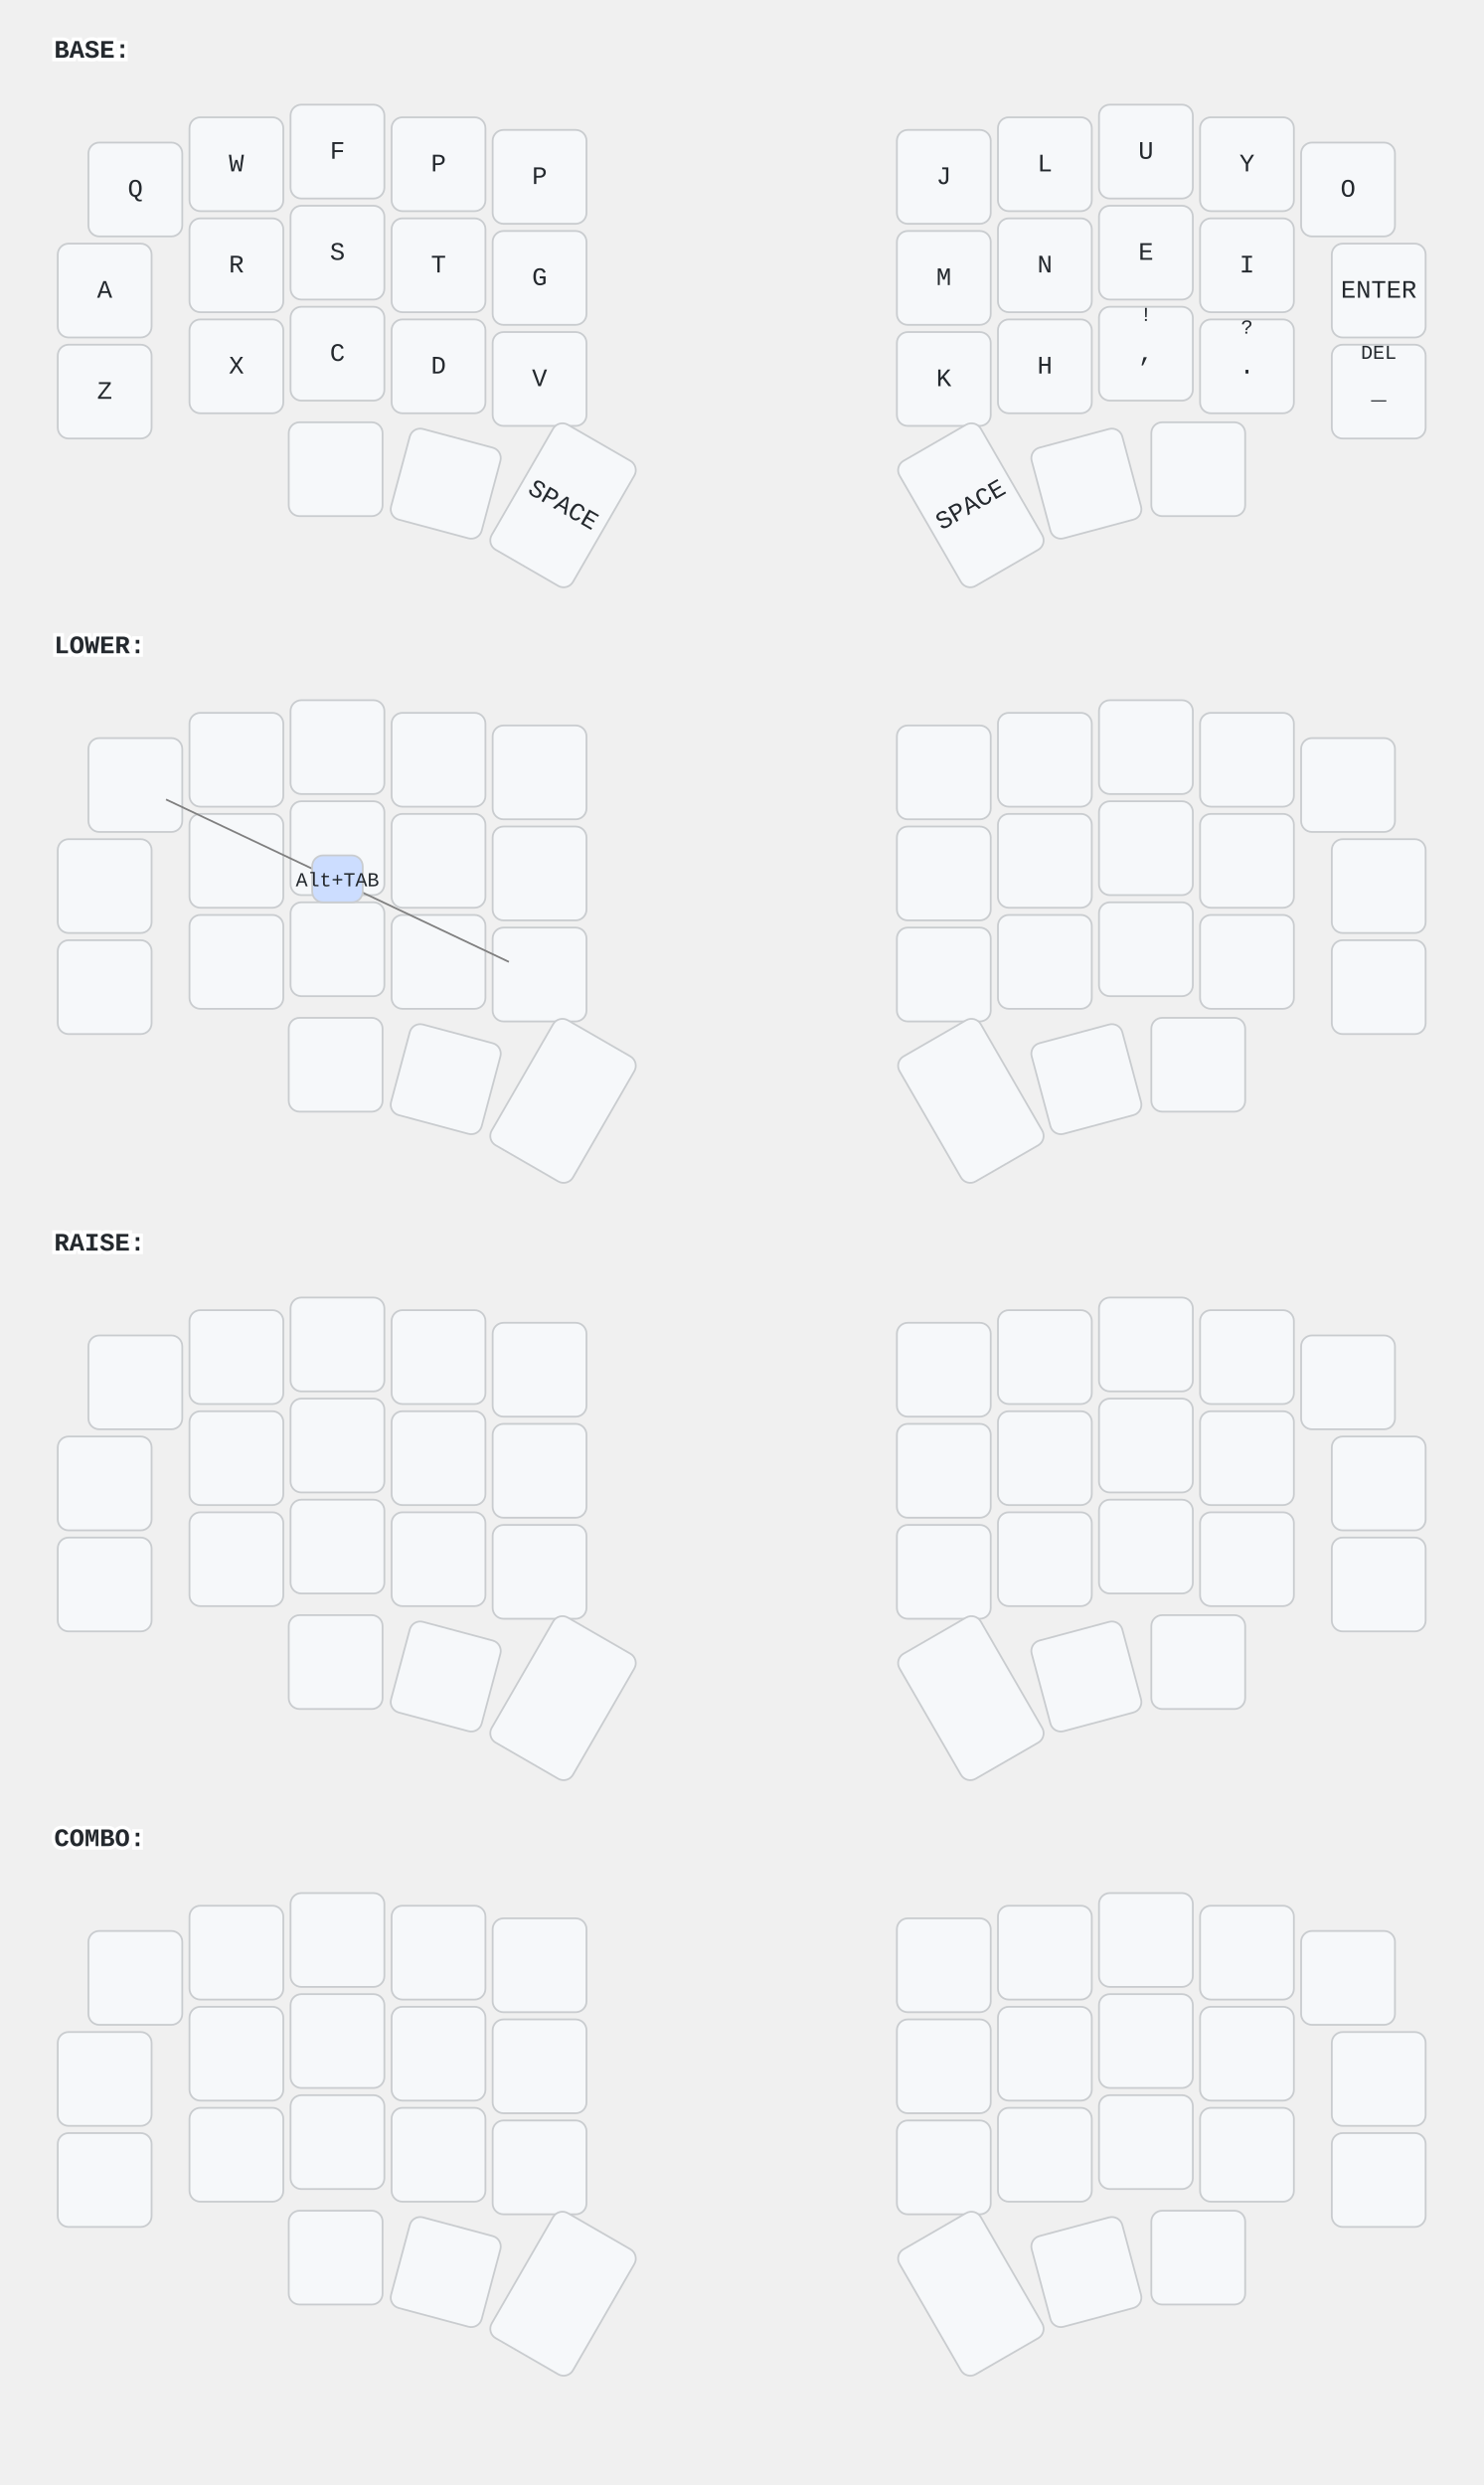
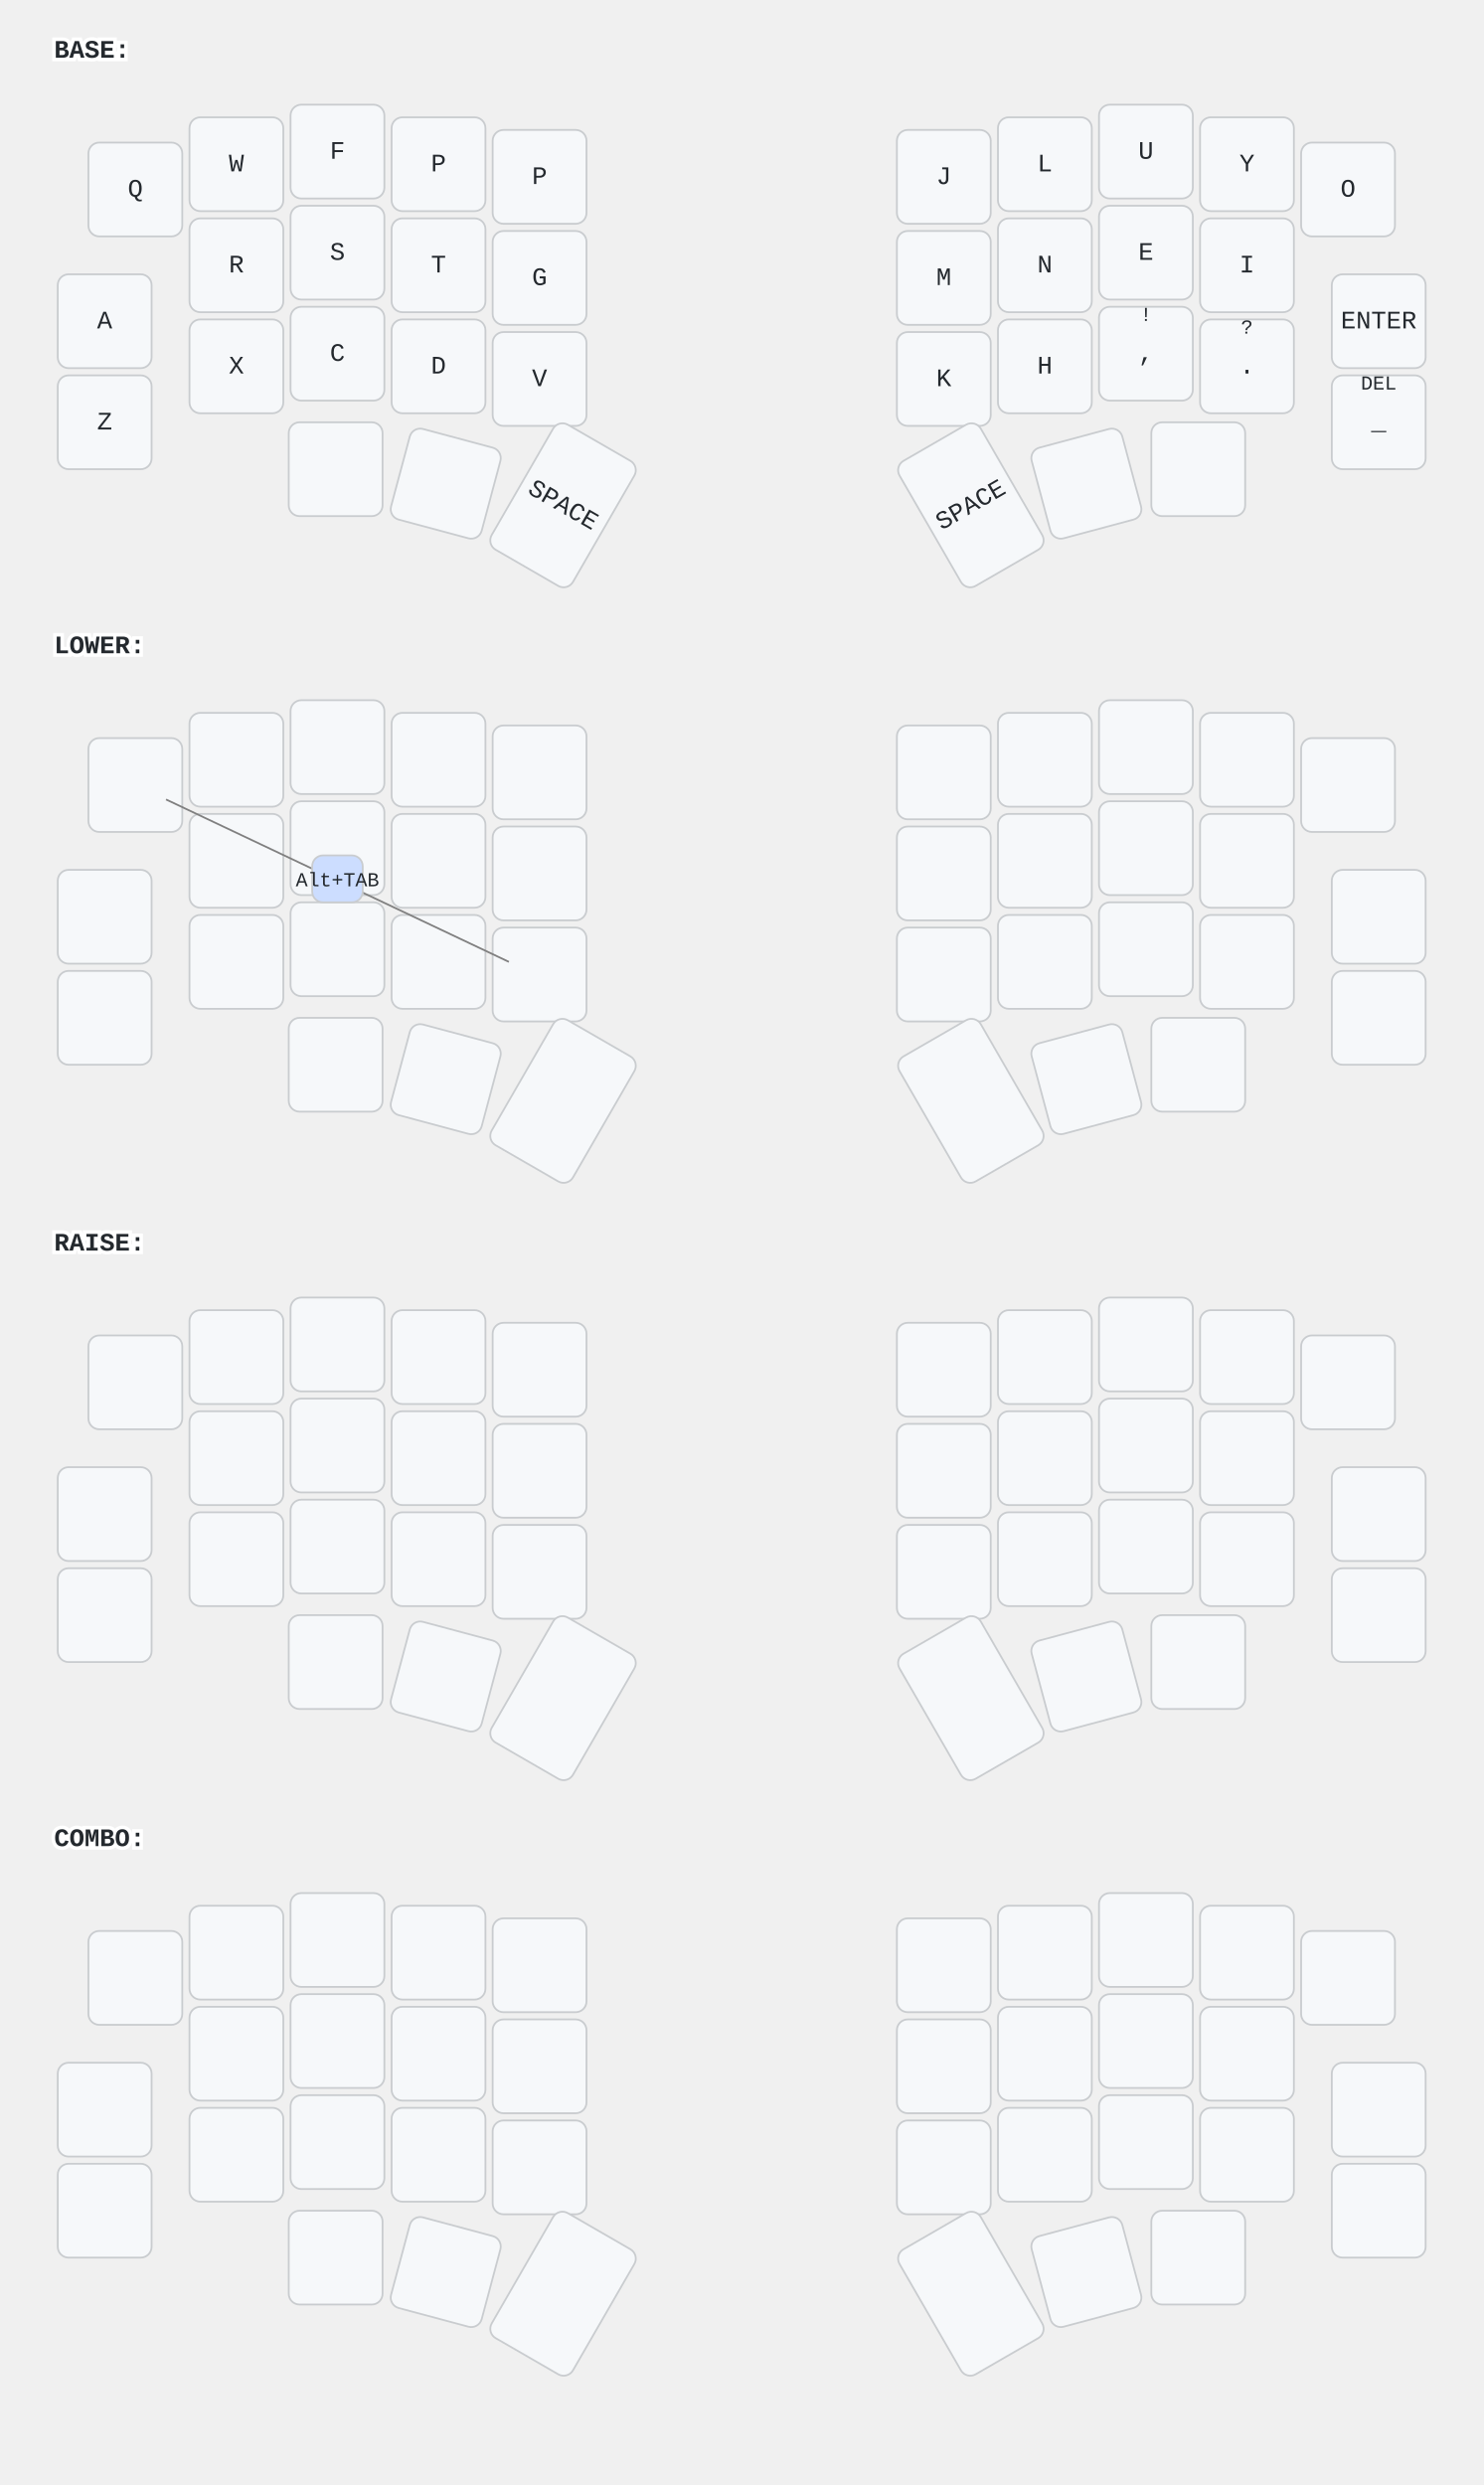
<svg xmlns="http://www.w3.org/2000/svg" width="822" height="1377" viewBox="0 0 822 1377" class="keymap">
  <style>/* inherit to force styles through use tags */
svg path {
    fill: inherit;
}

/* font and background color specifications */
svg.keymap {
    font-family: SFMono-Regular,Consolas,Liberation Mono,Menlo,monospace;
    font-size: 14px;
    font-kerning: normal;
    text-rendering: optimizeLegibility;
    fill: #24292e;
}

/* default key styling */
rect.key {
    fill: #f6f8fa;
}

rect.key, rect.combo {
    stroke: #c9cccf;
    stroke-width: 1;
}

/* default key side styling, only used is draw_key_sides is set */
rect.side {
    filter: brightness(90%);
}

/* color accent for combo boxes */
rect.combo, rect.combo-separate {
    fill: #cdf;
}

/* color accent for held keys */
rect.held, rect.combo.held {
    fill: #fdd;
}

/* color accent for ghost (optional) keys */
rect.ghost, rect.combo.ghost {
    stroke-dasharray: 4, 4;
    stroke-width: 2;
}

text {
    text-anchor: middle;
    dominant-baseline: middle;
}

/* styling for layer labels */
text.label {
    font-weight: bold;
    text-anchor: start;
    stroke: white;
    stroke-width: 4;
    paint-order: stroke;
}

/* styling for optional footer */
text.footer {
    text-anchor: end;
    dominant-baseline: auto;
    stroke: white;
    stroke-width: 4;
    paint-order: stroke;
}

/* styling for combo tap, and key non-tap label text */
text.combo, text.hold, text.shifted, text.left, text.right {
    font-size: 11px;
}

text.hold {
    text-anchor: middle;
    dominant-baseline: auto;
}

text.shifted {
    text-anchor: middle;
    dominant-baseline: hanging;
}

text.left {
    text-anchor: start;
}

text.right {
    text-anchor: end;
}

text.layer-activator {
    text-decoration: underline;
}

/* styling for hold/shifted label text in combo box */
text.combo.hold, text.combo.shifted, text.combo.left, text.combo.right {
    font-size: 8px;
}

/* lighter symbol for transparent keys */
text.trans {
    fill: #7b7e81;
}

/* styling for combo dendrons */
path.combo {
    stroke-width: 1;
    stroke: gray;
    fill: none;
}

/* Start Tabler Icons Cleanup */
/* cannot use height/width with glyphs */
.icon-tabler &gt; path {
    fill: inherit;
    stroke: inherit;
    stroke-width: 2;
}
/* hide tabler's default box */
.icon-tabler &gt; path[stroke="none"][fill="none"] {
    visibility: hidden;
}
/* End Tabler Icons Cleanup */
</style>
  <g transform="translate(30, 0)" class="layer-BASE">
    <text x="0" y="28" class="label" id="BASE">BASE:</text>
    <g transform="translate(0, 56)">
      <g transform="translate(45, 49)" class="key keypos-0">
        <rect rx="6" ry="6" x="-26" y="-26" width="52" height="52" class="key" />
        <text x="0" y="0" class="key tap">Q</text>
      </g>
      <g transform="translate(101, 35)" class="key keypos-1">
        <rect rx="6" ry="6" x="-26" y="-26" width="52" height="52" class="key" />
        <text x="0" y="0" class="key tap">W</text>
      </g>
      <g transform="translate(157, 28)" class="key keypos-2">
        <rect rx="6" ry="6" x="-26" y="-26" width="52" height="52" class="key" />
        <text x="0" y="0" class="key tap">F</text>
      </g>
      <g transform="translate(213, 35)" class="key keypos-3">
        <rect rx="6" ry="6" x="-26" y="-26" width="52" height="52" class="key" />
        <text x="0" y="0" class="key tap">P</text>
      </g>
      <g transform="translate(269, 42)" class="key keypos-4">
        <rect rx="6" ry="6" x="-26" y="-26" width="52" height="52" class="key" />
        <text x="0" y="0" class="key tap">P</text>
      </g>
      <g transform="translate(493, 42)" class="key keypos-5">
        <rect rx="6" ry="6" x="-26" y="-26" width="52" height="52" class="key" />
        <text x="0" y="0" class="key tap">J</text>
      </g>
      <g transform="translate(549, 35)" class="key keypos-6">
        <rect rx="6" ry="6" x="-26" y="-26" width="52" height="52" class="key" />
        <text x="0" y="0" class="key tap">L</text>
      </g>
      <g transform="translate(605, 28)" class="key keypos-7">
        <rect rx="6" ry="6" x="-26" y="-26" width="52" height="52" class="key" />
        <text x="0" y="0" class="key tap">U</text>
      </g>
      <g transform="translate(661, 35)" class="key keypos-8">
        <rect rx="6" ry="6" x="-26" y="-26" width="52" height="52" class="key" />
        <text x="0" y="0" class="key tap">Y</text>
      </g>
      <g transform="translate(717, 49)" class="key keypos-9">
        <rect rx="6" ry="6" x="-26" y="-26" width="52" height="52" class="key" />
        <text x="0" y="0" class="key tap">O</text>
      </g>
-       <g transform="translate(28, 105)" class="key keypos-10">
+       <g transform="translate(28, 122)" class="key keypos-10">
        <rect rx="6" ry="6" x="-26" y="-26" width="52" height="52" class="key" />
        <text x="0" y="0" class="key tap">A</text>
      </g>
      <g transform="translate(101, 91)" class="key keypos-11">
        <rect rx="6" ry="6" x="-26" y="-26" width="52" height="52" class="key" />
        <text x="0" y="0" class="key tap">R</text>
      </g>
      <g transform="translate(157, 84)" class="key keypos-12">
        <rect rx="6" ry="6" x="-26" y="-26" width="52" height="52" class="key" />
        <text x="0" y="0" class="key tap">S</text>
      </g>
      <g transform="translate(213, 91)" class="key keypos-13">
        <rect rx="6" ry="6" x="-26" y="-26" width="52" height="52" class="key" />
        <text x="0" y="0" class="key tap">T</text>
      </g>
      <g transform="translate(269, 98)" class="key keypos-14">
        <rect rx="6" ry="6" x="-26" y="-26" width="52" height="52" class="key" />
        <text x="0" y="0" class="key tap">G</text>
      </g>
      <g transform="translate(493, 98)" class="key keypos-15">
        <rect rx="6" ry="6" x="-26" y="-26" width="52" height="52" class="key" />
        <text x="0" y="0" class="key tap">M</text>
      </g>
      <g transform="translate(549, 91)" class="key keypos-16">
        <rect rx="6" ry="6" x="-26" y="-26" width="52" height="52" class="key" />
        <text x="0" y="0" class="key tap">N</text>
      </g>
      <g transform="translate(605, 84)" class="key keypos-17">
        <rect rx="6" ry="6" x="-26" y="-26" width="52" height="52" class="key" />
        <text x="0" y="0" class="key tap">E</text>
      </g>
      <g transform="translate(661, 91)" class="key keypos-18">
        <rect rx="6" ry="6" x="-26" y="-26" width="52" height="52" class="key" />
        <text x="0" y="0" class="key tap">I</text>
      </g>
-       <g transform="translate(734, 105)" class="key keypos-19">
+       <g transform="translate(734, 122)" class="key keypos-19">
        <rect rx="6" ry="6" x="-26" y="-26" width="52" height="52" class="key" />
        <text x="0" y="0" class="key tap">ENTER</text>
      </g>
-       <g transform="translate(28, 161)" class="key keypos-20">
+       <g transform="translate(28, 178)" class="key keypos-20">
        <rect rx="6" ry="6" x="-26" y="-26" width="52" height="52" class="key" />
        <text x="0" y="0" class="key tap">Z</text>
      </g>
      <g transform="translate(101, 147)" class="key keypos-21">
        <rect rx="6" ry="6" x="-26" y="-26" width="52" height="52" class="key" />
        <text x="0" y="0" class="key tap">X</text>
      </g>
      <g transform="translate(157, 140)" class="key keypos-22">
        <rect rx="6" ry="6" x="-26" y="-26" width="52" height="52" class="key" />
        <text x="0" y="0" class="key tap">C</text>
      </g>
      <g transform="translate(213, 147)" class="key keypos-23">
        <rect rx="6" ry="6" x="-26" y="-26" width="52" height="52" class="key" />
        <text x="0" y="0" class="key tap">D</text>
      </g>
      <g transform="translate(269, 154)" class="key keypos-24">
        <rect rx="6" ry="6" x="-26" y="-26" width="52" height="52" class="key" />
        <text x="0" y="0" class="key tap">V</text>
      </g>
      <g transform="translate(493, 154)" class="key keypos-25">
        <rect rx="6" ry="6" x="-26" y="-26" width="52" height="52" class="key" />
        <text x="0" y="0" class="key tap">K</text>
      </g>
      <g transform="translate(549, 147)" class="key keypos-26">
        <rect rx="6" ry="6" x="-26" y="-26" width="52" height="52" class="key" />
        <text x="0" y="0" class="key tap">H</text>
      </g>
      <g transform="translate(605, 140)" class="key keypos-27">
        <rect rx="6" ry="6" x="-26" y="-26" width="52" height="52" class="key" />
        <text x="0" y="0" class="key tap">,</text>
        <text x="0" y="-24" class="key shifted">!</text>
      </g>
      <g transform="translate(661, 147)" class="key keypos-28">
        <rect rx="6" ry="6" x="-26" y="-26" width="52" height="52" class="key" />
        <text x="0" y="0" class="key tap">.</text>
        <text x="0" y="-24" class="key shifted">?</text>
      </g>
-       <g transform="translate(734, 161)" class="key keypos-29">
+       <g transform="translate(734, 178)" class="key keypos-29">
        <rect rx="6" ry="6" x="-26" y="-26" width="52" height="52" class="key" />
        <text x="0" y="0" class="key tap">_</text>
        <text x="0" y="-24" class="key shifted">DEL</text>
      </g>
      <g transform="translate(156, 204)" class="key keypos-30">
        <rect rx="6" ry="6" x="-26" y="-26" width="52" height="52" class="key" />
      </g>
      <g transform="translate(217, 212) rotate(15.0)" class="key keypos-31">
        <rect rx="6" ry="6" x="-26" y="-26" width="52" height="52" class="key" />
      </g>
      <g transform="translate(282, 224) rotate(30.0)" class="key keypos-32">
        <rect rx="6" ry="6" x="-26" y="-40" width="52" height="80" class="key" />
        <text x="0" y="0" class="key tap">SPACE</text>
      </g>
      <g transform="translate(508, 224) rotate(-30.0)" class="key keypos-33">
        <rect rx="6" ry="6" x="-26" y="-40" width="52" height="80" class="key" />
        <text x="0" y="0" class="key tap">SPACE</text>
      </g>
      <g transform="translate(572, 212) rotate(-15.0)" class="key keypos-34">
        <rect rx="6" ry="6" x="-26" y="-26" width="52" height="52" class="key" />
      </g>
      <g transform="translate(634, 204)" class="key keypos-35">
        <rect rx="6" ry="6" x="-26" y="-26" width="52" height="52" class="key" />
      </g>
    </g>
  </g>
  <g transform="translate(30, 330)" class="layer-LOWER">
    <text x="0" y="28" class="label" id="LOWER">LOWER:</text>
    <g transform="translate(0, 56)">
      <g transform="translate(45, 49)" class="key keypos-0">
        <rect rx="6" ry="6" x="-26" y="-26" width="52" height="52" class="key" />
      </g>
      <g transform="translate(101, 35)" class="key keypos-1">
        <rect rx="6" ry="6" x="-26" y="-26" width="52" height="52" class="key" />
      </g>
      <g transform="translate(157, 28)" class="key keypos-2">
        <rect rx="6" ry="6" x="-26" y="-26" width="52" height="52" class="key" />
      </g>
      <g transform="translate(213, 35)" class="key keypos-3">
        <rect rx="6" ry="6" x="-26" y="-26" width="52" height="52" class="key" />
      </g>
      <g transform="translate(269, 42)" class="key keypos-4">
        <rect rx="6" ry="6" x="-26" y="-26" width="52" height="52" class="key" />
      </g>
      <g transform="translate(493, 42)" class="key keypos-5">
        <rect rx="6" ry="6" x="-26" y="-26" width="52" height="52" class="key" />
      </g>
      <g transform="translate(549, 35)" class="key keypos-6">
        <rect rx="6" ry="6" x="-26" y="-26" width="52" height="52" class="key" />
      </g>
      <g transform="translate(605, 28)" class="key keypos-7">
        <rect rx="6" ry="6" x="-26" y="-26" width="52" height="52" class="key" />
      </g>
      <g transform="translate(661, 35)" class="key keypos-8">
        <rect rx="6" ry="6" x="-26" y="-26" width="52" height="52" class="key" />
      </g>
      <g transform="translate(717, 49)" class="key keypos-9">
        <rect rx="6" ry="6" x="-26" y="-26" width="52" height="52" class="key" />
      </g>
-       <g transform="translate(28, 105)" class="key keypos-10">
+       <g transform="translate(28, 122)" class="key keypos-10">
        <rect rx="6" ry="6" x="-26" y="-26" width="52" height="52" class="key" />
      </g>
      <g transform="translate(101, 91)" class="key keypos-11">
        <rect rx="6" ry="6" x="-26" y="-26" width="52" height="52" class="key" />
      </g>
      <g transform="translate(157, 84)" class="key keypos-12">
        <rect rx="6" ry="6" x="-26" y="-26" width="52" height="52" class="key" />
      </g>
      <g transform="translate(213, 91)" class="key keypos-13">
        <rect rx="6" ry="6" x="-26" y="-26" width="52" height="52" class="key" />
      </g>
      <g transform="translate(269, 98)" class="key keypos-14">
        <rect rx="6" ry="6" x="-26" y="-26" width="52" height="52" class="key" />
      </g>
      <g transform="translate(493, 98)" class="key keypos-15">
        <rect rx="6" ry="6" x="-26" y="-26" width="52" height="52" class="key" />
      </g>
      <g transform="translate(549, 91)" class="key keypos-16">
        <rect rx="6" ry="6" x="-26" y="-26" width="52" height="52" class="key" />
      </g>
      <g transform="translate(605, 84)" class="key keypos-17">
        <rect rx="6" ry="6" x="-26" y="-26" width="52" height="52" class="key" />
      </g>
      <g transform="translate(661, 91)" class="key keypos-18">
        <rect rx="6" ry="6" x="-26" y="-26" width="52" height="52" class="key" />
      </g>
-       <g transform="translate(734, 105)" class="key keypos-19">
-         <rect rx="6" ry="6" x="-26" y="-26" width="52" height="52" class="key" />
-       </g>
-       <g transform="translate(28, 161)" class="key keypos-20">
+       <g transform="translate(734, 122)" class="key keypos-19">
+         <rect rx="6" ry="6" x="-26" y="-26" width="52" height="52" class="key" />
+       </g>
+       <g transform="translate(28, 178)" class="key keypos-20">
        <rect rx="6" ry="6" x="-26" y="-26" width="52" height="52" class="key" />
      </g>
      <g transform="translate(101, 147)" class="key keypos-21">
        <rect rx="6" ry="6" x="-26" y="-26" width="52" height="52" class="key" />
      </g>
      <g transform="translate(157, 140)" class="key keypos-22">
        <rect rx="6" ry="6" x="-26" y="-26" width="52" height="52" class="key" />
      </g>
      <g transform="translate(213, 147)" class="key keypos-23">
        <rect rx="6" ry="6" x="-26" y="-26" width="52" height="52" class="key" />
      </g>
      <g transform="translate(269, 154)" class="key keypos-24">
        <rect rx="6" ry="6" x="-26" y="-26" width="52" height="52" class="key" />
      </g>
      <g transform="translate(493, 154)" class="key keypos-25">
        <rect rx="6" ry="6" x="-26" y="-26" width="52" height="52" class="key" />
      </g>
      <g transform="translate(549, 147)" class="key keypos-26">
        <rect rx="6" ry="6" x="-26" y="-26" width="52" height="52" class="key" />
      </g>
      <g transform="translate(605, 140)" class="key keypos-27">
        <rect rx="6" ry="6" x="-26" y="-26" width="52" height="52" class="key" />
      </g>
      <g transform="translate(661, 147)" class="key keypos-28">
        <rect rx="6" ry="6" x="-26" y="-26" width="52" height="52" class="key" />
      </g>
-       <g transform="translate(734, 161)" class="key keypos-29">
+       <g transform="translate(734, 178)" class="key keypos-29">
        <rect rx="6" ry="6" x="-26" y="-26" width="52" height="52" class="key" />
      </g>
      <g transform="translate(156, 204)" class="key keypos-30">
        <rect rx="6" ry="6" x="-26" y="-26" width="52" height="52" class="key" />
      </g>
      <g transform="translate(217, 212) rotate(15.0)" class="key keypos-31">
        <rect rx="6" ry="6" x="-26" y="-26" width="52" height="52" class="key" />
      </g>
      <g transform="translate(282, 224) rotate(30.0)" class="key keypos-32">
        <rect rx="6" ry="6" x="-26" y="-40" width="52" height="80" class="key" />
      </g>
      <g transform="translate(508, 224) rotate(-30.0)" class="key keypos-33">
        <rect rx="6" ry="6" x="-26" y="-40" width="52" height="80" class="key" />
      </g>
      <g transform="translate(572, 212) rotate(-15.0)" class="key keypos-34">
        <rect rx="6" ry="6" x="-26" y="-26" width="52" height="52" class="key" />
      </g>
      <g transform="translate(634, 204)" class="key keypos-35">
        <rect rx="6" ry="6" x="-26" y="-26" width="52" height="52" class="key" />
      </g>
      <g class="combo combopos-0">
        <path d="M157,102 l95,45" class="combo" />
        <path d="M157,102 l-95,-45" class="combo" />
        <rect rx="6" ry="6" x="143" y="88" width="28" height="26" class="combo" />
        <text x="157" y="102" class="combo tap">Alt+TAB</text>
      </g>
    </g>
  </g>
  <g transform="translate(30, 661)" class="layer-RAISE">
    <text x="0" y="28" class="label" id="RAISE">RAISE:</text>
    <g transform="translate(0, 56)">
      <g transform="translate(45, 49)" class="key keypos-0">
        <rect rx="6" ry="6" x="-26" y="-26" width="52" height="52" class="key" />
      </g>
      <g transform="translate(101, 35)" class="key keypos-1">
        <rect rx="6" ry="6" x="-26" y="-26" width="52" height="52" class="key" />
      </g>
      <g transform="translate(157, 28)" class="key keypos-2">
        <rect rx="6" ry="6" x="-26" y="-26" width="52" height="52" class="key" />
      </g>
      <g transform="translate(213, 35)" class="key keypos-3">
        <rect rx="6" ry="6" x="-26" y="-26" width="52" height="52" class="key" />
      </g>
      <g transform="translate(269, 42)" class="key keypos-4">
        <rect rx="6" ry="6" x="-26" y="-26" width="52" height="52" class="key" />
      </g>
      <g transform="translate(493, 42)" class="key keypos-5">
        <rect rx="6" ry="6" x="-26" y="-26" width="52" height="52" class="key" />
      </g>
      <g transform="translate(549, 35)" class="key keypos-6">
        <rect rx="6" ry="6" x="-26" y="-26" width="52" height="52" class="key" />
      </g>
      <g transform="translate(605, 28)" class="key keypos-7">
        <rect rx="6" ry="6" x="-26" y="-26" width="52" height="52" class="key" />
      </g>
      <g transform="translate(661, 35)" class="key keypos-8">
        <rect rx="6" ry="6" x="-26" y="-26" width="52" height="52" class="key" />
      </g>
      <g transform="translate(717, 49)" class="key keypos-9">
        <rect rx="6" ry="6" x="-26" y="-26" width="52" height="52" class="key" />
      </g>
-       <g transform="translate(28, 105)" class="key keypos-10">
+       <g transform="translate(28, 122)" class="key keypos-10">
        <rect rx="6" ry="6" x="-26" y="-26" width="52" height="52" class="key" />
      </g>
      <g transform="translate(101, 91)" class="key keypos-11">
        <rect rx="6" ry="6" x="-26" y="-26" width="52" height="52" class="key" />
      </g>
      <g transform="translate(157, 84)" class="key keypos-12">
        <rect rx="6" ry="6" x="-26" y="-26" width="52" height="52" class="key" />
      </g>
      <g transform="translate(213, 91)" class="key keypos-13">
        <rect rx="6" ry="6" x="-26" y="-26" width="52" height="52" class="key" />
      </g>
      <g transform="translate(269, 98)" class="key keypos-14">
        <rect rx="6" ry="6" x="-26" y="-26" width="52" height="52" class="key" />
      </g>
      <g transform="translate(493, 98)" class="key keypos-15">
        <rect rx="6" ry="6" x="-26" y="-26" width="52" height="52" class="key" />
      </g>
      <g transform="translate(549, 91)" class="key keypos-16">
        <rect rx="6" ry="6" x="-26" y="-26" width="52" height="52" class="key" />
      </g>
      <g transform="translate(605, 84)" class="key keypos-17">
        <rect rx="6" ry="6" x="-26" y="-26" width="52" height="52" class="key" />
      </g>
      <g transform="translate(661, 91)" class="key keypos-18">
        <rect rx="6" ry="6" x="-26" y="-26" width="52" height="52" class="key" />
      </g>
-       <g transform="translate(734, 105)" class="key keypos-19">
-         <rect rx="6" ry="6" x="-26" y="-26" width="52" height="52" class="key" />
-       </g>
-       <g transform="translate(28, 161)" class="key keypos-20">
+       <g transform="translate(734, 122)" class="key keypos-19">
+         <rect rx="6" ry="6" x="-26" y="-26" width="52" height="52" class="key" />
+       </g>
+       <g transform="translate(28, 178)" class="key keypos-20">
        <rect rx="6" ry="6" x="-26" y="-26" width="52" height="52" class="key" />
      </g>
      <g transform="translate(101, 147)" class="key keypos-21">
        <rect rx="6" ry="6" x="-26" y="-26" width="52" height="52" class="key" />
      </g>
      <g transform="translate(157, 140)" class="key keypos-22">
        <rect rx="6" ry="6" x="-26" y="-26" width="52" height="52" class="key" />
      </g>
      <g transform="translate(213, 147)" class="key keypos-23">
        <rect rx="6" ry="6" x="-26" y="-26" width="52" height="52" class="key" />
      </g>
      <g transform="translate(269, 154)" class="key keypos-24">
        <rect rx="6" ry="6" x="-26" y="-26" width="52" height="52" class="key" />
      </g>
      <g transform="translate(493, 154)" class="key keypos-25">
        <rect rx="6" ry="6" x="-26" y="-26" width="52" height="52" class="key" />
      </g>
      <g transform="translate(549, 147)" class="key keypos-26">
        <rect rx="6" ry="6" x="-26" y="-26" width="52" height="52" class="key" />
      </g>
      <g transform="translate(605, 140)" class="key keypos-27">
        <rect rx="6" ry="6" x="-26" y="-26" width="52" height="52" class="key" />
      </g>
      <g transform="translate(661, 147)" class="key keypos-28">
        <rect rx="6" ry="6" x="-26" y="-26" width="52" height="52" class="key" />
      </g>
-       <g transform="translate(734, 161)" class="key keypos-29">
+       <g transform="translate(734, 178)" class="key keypos-29">
        <rect rx="6" ry="6" x="-26" y="-26" width="52" height="52" class="key" />
      </g>
      <g transform="translate(156, 204)" class="key keypos-30">
        <rect rx="6" ry="6" x="-26" y="-26" width="52" height="52" class="key" />
      </g>
      <g transform="translate(217, 212) rotate(15.0)" class="key keypos-31">
        <rect rx="6" ry="6" x="-26" y="-26" width="52" height="52" class="key" />
      </g>
      <g transform="translate(282, 224) rotate(30.0)" class="key keypos-32">
        <rect rx="6" ry="6" x="-26" y="-40" width="52" height="80" class="key" />
      </g>
      <g transform="translate(508, 224) rotate(-30.0)" class="key keypos-33">
        <rect rx="6" ry="6" x="-26" y="-40" width="52" height="80" class="key" />
      </g>
      <g transform="translate(572, 212) rotate(-15.0)" class="key keypos-34">
        <rect rx="6" ry="6" x="-26" y="-26" width="52" height="52" class="key" />
      </g>
      <g transform="translate(634, 204)" class="key keypos-35">
        <rect rx="6" ry="6" x="-26" y="-26" width="52" height="52" class="key" />
      </g>
    </g>
  </g>
  <g transform="translate(30, 991)" class="layer-COMBO">
    <text x="0" y="28" class="label" id="COMBO">COMBO:</text>
    <g transform="translate(0, 56)">
      <g transform="translate(45, 49)" class="key keypos-0">
        <rect rx="6" ry="6" x="-26" y="-26" width="52" height="52" class="key" />
      </g>
      <g transform="translate(101, 35)" class="key keypos-1">
        <rect rx="6" ry="6" x="-26" y="-26" width="52" height="52" class="key" />
      </g>
      <g transform="translate(157, 28)" class="key keypos-2">
        <rect rx="6" ry="6" x="-26" y="-26" width="52" height="52" class="key" />
      </g>
      <g transform="translate(213, 35)" class="key keypos-3">
        <rect rx="6" ry="6" x="-26" y="-26" width="52" height="52" class="key" />
      </g>
      <g transform="translate(269, 42)" class="key keypos-4">
        <rect rx="6" ry="6" x="-26" y="-26" width="52" height="52" class="key" />
      </g>
      <g transform="translate(493, 42)" class="key keypos-5">
        <rect rx="6" ry="6" x="-26" y="-26" width="52" height="52" class="key" />
      </g>
      <g transform="translate(549, 35)" class="key keypos-6">
        <rect rx="6" ry="6" x="-26" y="-26" width="52" height="52" class="key" />
      </g>
      <g transform="translate(605, 28)" class="key keypos-7">
        <rect rx="6" ry="6" x="-26" y="-26" width="52" height="52" class="key" />
      </g>
      <g transform="translate(661, 35)" class="key keypos-8">
        <rect rx="6" ry="6" x="-26" y="-26" width="52" height="52" class="key" />
      </g>
      <g transform="translate(717, 49)" class="key keypos-9">
        <rect rx="6" ry="6" x="-26" y="-26" width="52" height="52" class="key" />
      </g>
-       <g transform="translate(28, 105)" class="key keypos-10">
+       <g transform="translate(28, 122)" class="key keypos-10">
        <rect rx="6" ry="6" x="-26" y="-26" width="52" height="52" class="key" />
      </g>
      <g transform="translate(101, 91)" class="key keypos-11">
        <rect rx="6" ry="6" x="-26" y="-26" width="52" height="52" class="key" />
      </g>
      <g transform="translate(157, 84)" class="key keypos-12">
        <rect rx="6" ry="6" x="-26" y="-26" width="52" height="52" class="key" />
      </g>
      <g transform="translate(213, 91)" class="key keypos-13">
        <rect rx="6" ry="6" x="-26" y="-26" width="52" height="52" class="key" />
      </g>
      <g transform="translate(269, 98)" class="key keypos-14">
        <rect rx="6" ry="6" x="-26" y="-26" width="52" height="52" class="key" />
      </g>
      <g transform="translate(493, 98)" class="key keypos-15">
        <rect rx="6" ry="6" x="-26" y="-26" width="52" height="52" class="key" />
      </g>
      <g transform="translate(549, 91)" class="key keypos-16">
        <rect rx="6" ry="6" x="-26" y="-26" width="52" height="52" class="key" />
      </g>
      <g transform="translate(605, 84)" class="key keypos-17">
        <rect rx="6" ry="6" x="-26" y="-26" width="52" height="52" class="key" />
      </g>
      <g transform="translate(661, 91)" class="key keypos-18">
        <rect rx="6" ry="6" x="-26" y="-26" width="52" height="52" class="key" />
      </g>
-       <g transform="translate(734, 105)" class="key keypos-19">
-         <rect rx="6" ry="6" x="-26" y="-26" width="52" height="52" class="key" />
-       </g>
-       <g transform="translate(28, 161)" class="key keypos-20">
+       <g transform="translate(734, 122)" class="key keypos-19">
+         <rect rx="6" ry="6" x="-26" y="-26" width="52" height="52" class="key" />
+       </g>
+       <g transform="translate(28, 178)" class="key keypos-20">
        <rect rx="6" ry="6" x="-26" y="-26" width="52" height="52" class="key" />
      </g>
      <g transform="translate(101, 147)" class="key keypos-21">
        <rect rx="6" ry="6" x="-26" y="-26" width="52" height="52" class="key" />
      </g>
      <g transform="translate(157, 140)" class="key keypos-22">
        <rect rx="6" ry="6" x="-26" y="-26" width="52" height="52" class="key" />
      </g>
      <g transform="translate(213, 147)" class="key keypos-23">
        <rect rx="6" ry="6" x="-26" y="-26" width="52" height="52" class="key" />
      </g>
      <g transform="translate(269, 154)" class="key keypos-24">
        <rect rx="6" ry="6" x="-26" y="-26" width="52" height="52" class="key" />
      </g>
      <g transform="translate(493, 154)" class="key keypos-25">
        <rect rx="6" ry="6" x="-26" y="-26" width="52" height="52" class="key" />
      </g>
      <g transform="translate(549, 147)" class="key keypos-26">
        <rect rx="6" ry="6" x="-26" y="-26" width="52" height="52" class="key" />
      </g>
      <g transform="translate(605, 140)" class="key keypos-27">
        <rect rx="6" ry="6" x="-26" y="-26" width="52" height="52" class="key" />
      </g>
      <g transform="translate(661, 147)" class="key keypos-28">
        <rect rx="6" ry="6" x="-26" y="-26" width="52" height="52" class="key" />
      </g>
-       <g transform="translate(734, 161)" class="key keypos-29">
+       <g transform="translate(734, 178)" class="key keypos-29">
        <rect rx="6" ry="6" x="-26" y="-26" width="52" height="52" class="key" />
      </g>
      <g transform="translate(156, 204)" class="key keypos-30">
        <rect rx="6" ry="6" x="-26" y="-26" width="52" height="52" class="key" />
      </g>
      <g transform="translate(217, 212) rotate(15.0)" class="key keypos-31">
        <rect rx="6" ry="6" x="-26" y="-26" width="52" height="52" class="key" />
      </g>
      <g transform="translate(282, 224) rotate(30.0)" class="key keypos-32">
        <rect rx="6" ry="6" x="-26" y="-40" width="52" height="80" class="key" />
      </g>
      <g transform="translate(508, 224) rotate(-30.0)" class="key keypos-33">
        <rect rx="6" ry="6" x="-26" y="-40" width="52" height="80" class="key" />
      </g>
      <g transform="translate(572, 212) rotate(-15.0)" class="key keypos-34">
        <rect rx="6" ry="6" x="-26" y="-26" width="52" height="52" class="key" />
      </g>
      <g transform="translate(634, 204)" class="key keypos-35">
        <rect rx="6" ry="6" x="-26" y="-26" width="52" height="52" class="key" />
      </g>
    </g>
  </g>
</svg>
